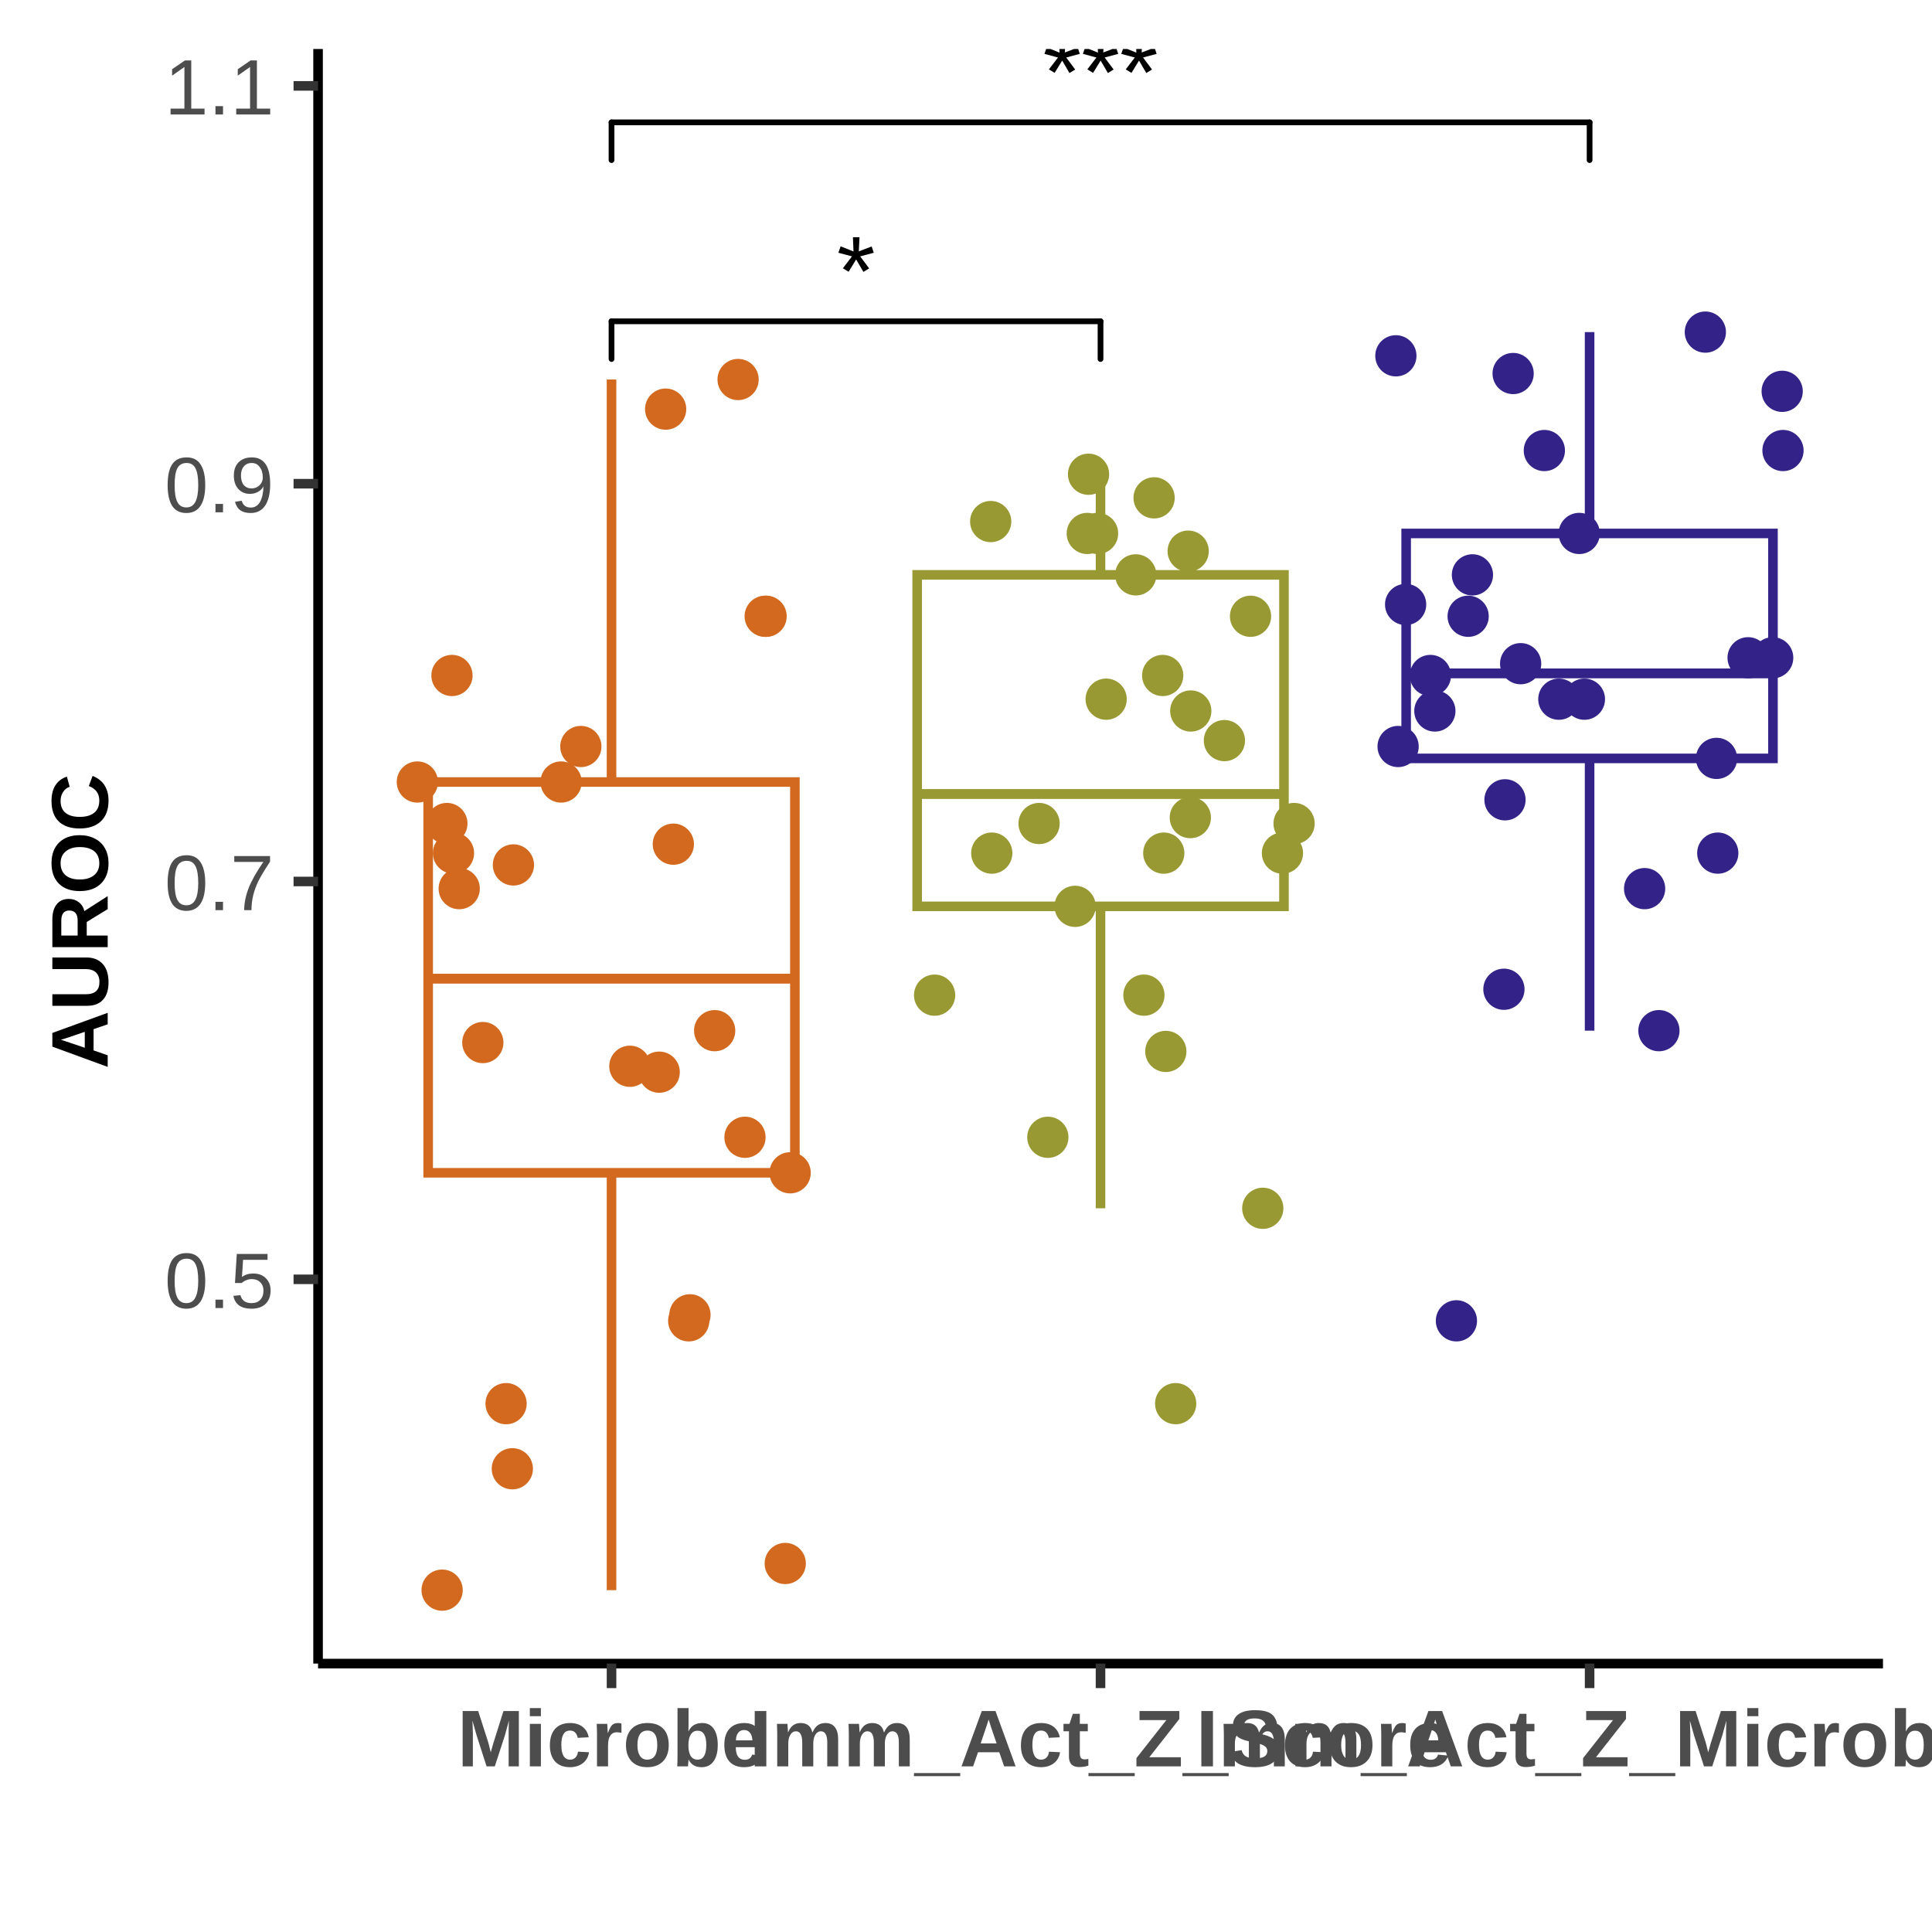
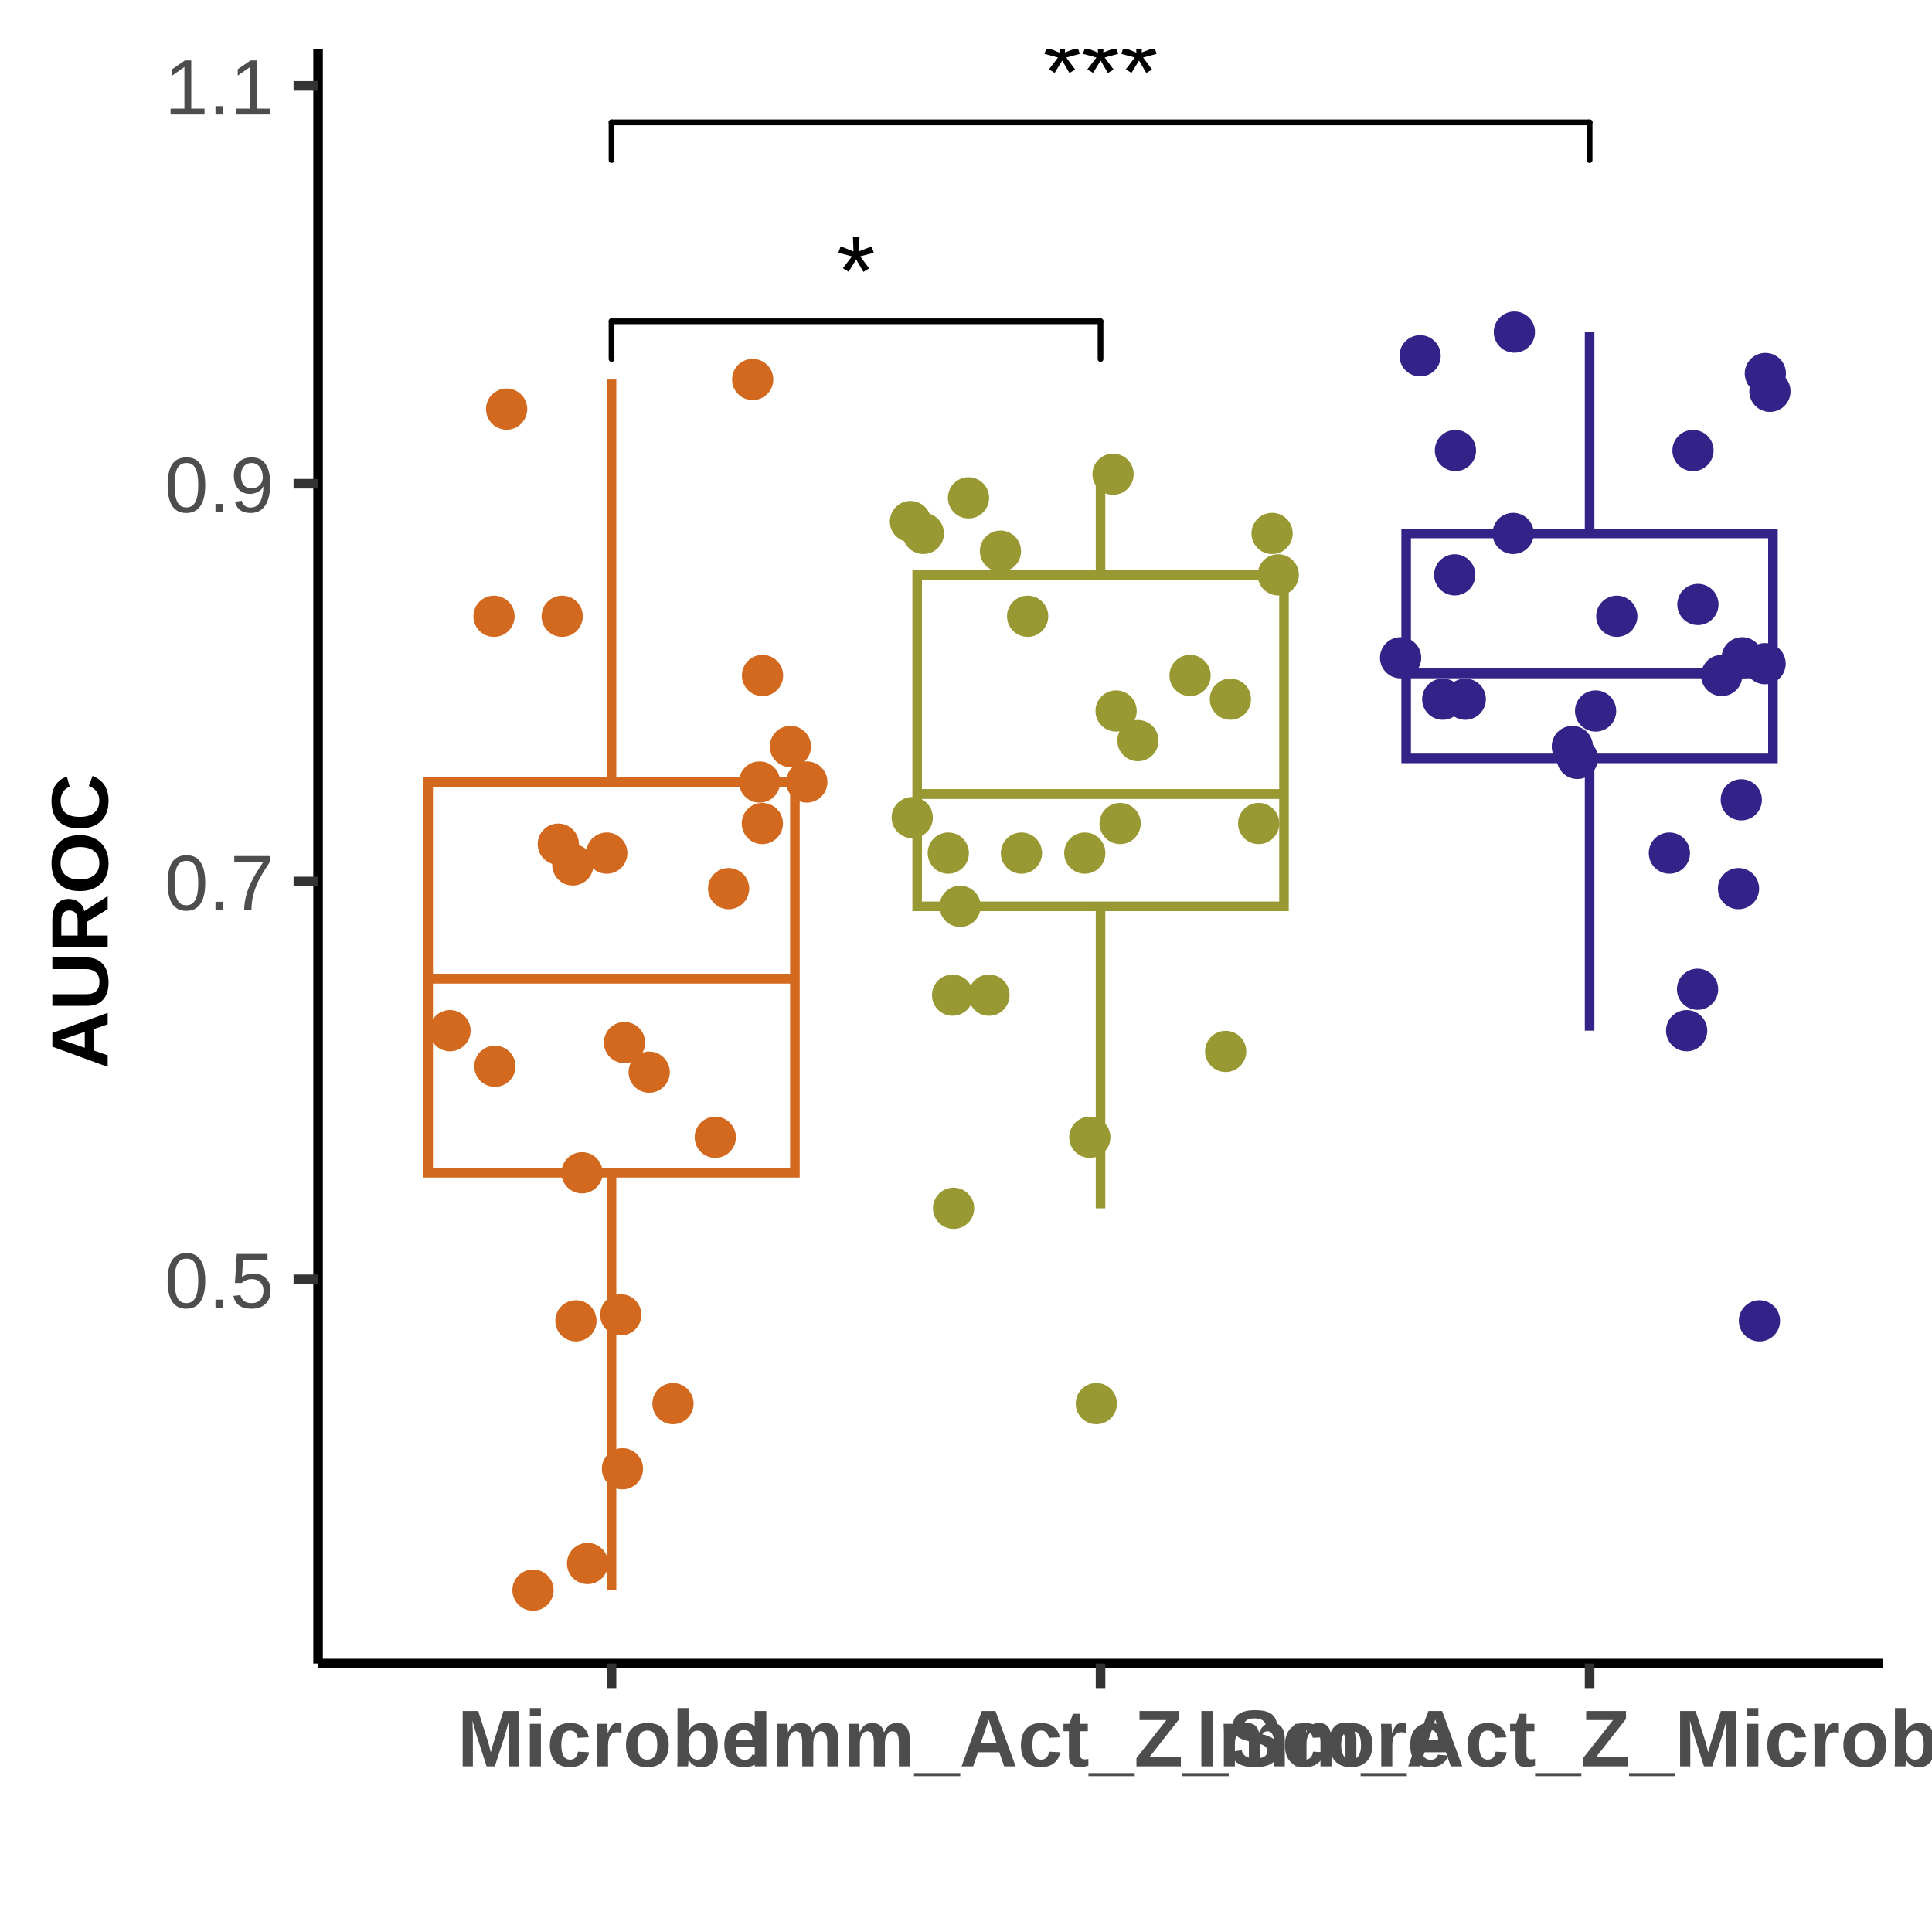
<svg xmlns="http://www.w3.org/2000/svg" class="svglite" width="216.00pt" height="216.00pt" viewBox="0 0 216.00 216.00">
  <defs>
    <style type="text/css">
    .svglite line, .svglite polyline, .svglite polygon, .svglite path, .svglite rect, .svglite circle {
      fill: none;
      stroke: #000000;
      stroke-linecap: round;
      stroke-linejoin: round;
      stroke-miterlimit: 10.00;
    }
    .svglite text {
      white-space: pre;
    }
  </style>
  </defs>
  <rect width="100%" height="100%" style="stroke: none; fill: #FFFFFF;" />
  <defs>
    <clipPath id="cpMC4wMHwyMTYuMDB8MC4wMHwyMTYuMDA=">
      <rect x="0.00" y="0.00" width="216.00" height="216.00" />
    </clipPath>
  </defs>
  <g clip-path="url(#cpMC4wMHwyMTYuMDB8MC4wMHwyMTYuMDA=)">
    <rect x="0.00" y="0.00" width="216.00" height="216.00" style="stroke-width: 1.07; stroke: #FFFFFF; fill: #FFFFFF;" />
  </g>
  <defs>
    <clipPath id="cpMzUuNTZ8MjEwLjUyfDUuNDh8MTg1Ljk5">
      <rect x="35.56" y="5.48" width="174.96" height="180.51" />
    </clipPath>
  </defs>
  <g clip-path="url(#cpMzUuNTZ8MjEwLjUyfDUuNDh8MTg1Ljk5)">
    <rect x="35.56" y="5.48" width="174.96" height="180.51" style="stroke-width: 1.07; stroke: none; fill: #FFFFFF;" />
    <polyline points="35.56,165.27 210.52,165.27 " style="stroke-width: 0.53; stroke: #FFFFFF; stroke-linecap: butt;" />
    <polyline points="35.56,120.79 210.52,120.79 " style="stroke-width: 0.53; stroke: #FFFFFF; stroke-linecap: butt;" />
    <polyline points="35.56,76.32 210.52,76.32 " style="stroke-width: 0.53; stroke: #FFFFFF; stroke-linecap: butt;" />
    <polyline points="35.56,31.84 210.52,31.84 " style="stroke-width: 0.53; stroke: #FFFFFF; stroke-linecap: butt;" />
    <polyline points="35.56,143.03 210.52,143.03 " style="stroke-width: 1.07; stroke: #FFFFFF; stroke-linecap: butt;" />
    <polyline points="35.56,98.55 210.52,98.55 " style="stroke-width: 1.07; stroke: #FFFFFF; stroke-linecap: butt;" />
    <polyline points="35.56,54.08 210.52,54.08 " style="stroke-width: 1.07; stroke: #FFFFFF; stroke-linecap: butt;" />
    <polyline points="35.56,9.60 210.52,9.60 " style="stroke-width: 1.07; stroke: #FFFFFF; stroke-linecap: butt;" />
    <polyline points="68.37,185.99 68.37,5.48 " style="stroke-width: 1.07; stroke: #FFFFFF; stroke-linecap: butt;" />
    <polyline points="123.04,185.99 123.04,5.48 " style="stroke-width: 1.07; stroke: #FFFFFF; stroke-linecap: butt;" />
    <polyline points="177.72,185.99 177.72,5.48 " style="stroke-width: 1.07; stroke: #FFFFFF; stroke-linecap: butt;" />
    <line x1="68.37" y1="87.43" x2="68.37" y2="42.43" style="stroke-width: 1.07; stroke: #D2691E; stroke-linecap: butt;" />
    <line x1="68.37" y1="131.12" x2="68.37" y2="177.78" style="stroke-width: 1.07; stroke: #D2691E; stroke-linecap: butt;" />
    <polygon points="47.87,87.43 47.87,131.12 88.87,131.12 88.87,87.43 47.87,87.43 " style="stroke-width: 1.07; stroke: #D2691E; stroke-linecap: butt; stroke-linejoin: miter; fill: #FFFFFF;" />
    <circle cx="123.04" cy="156.93" r="1.95" style="stroke-width: 0.71; stroke: none;" />
    <line x1="123.04" y1="64.27" x2="123.04" y2="53.02" style="stroke-width: 1.07; stroke: #999933; stroke-linecap: butt;" />
    <line x1="123.04" y1="101.33" x2="123.04" y2="135.09" style="stroke-width: 1.07; stroke: #999933; stroke-linecap: butt;" />
    <polygon points="102.54,64.27 102.54,101.33 143.55,101.33 143.55,64.27 102.54,64.27 " style="stroke-width: 1.07; stroke: #999933; stroke-linecap: butt; stroke-linejoin: miter; fill: #FFFFFF;" />
    <circle cx="177.72" cy="147.67" r="1.95" style="stroke-width: 0.71; stroke: none;" />
    <line x1="177.72" y1="59.64" x2="177.72" y2="37.13" style="stroke-width: 1.07; stroke: #332288; stroke-linecap: butt;" />
    <line x1="177.72" y1="84.79" x2="177.72" y2="115.23" style="stroke-width: 1.07; stroke: #332288; stroke-linecap: butt;" />
    <polygon points="157.21,59.64 157.21,84.79 198.22,84.79 198.22,59.64 157.21,59.64 " style="stroke-width: 1.07; stroke: #332288; stroke-linecap: butt; stroke-linejoin: miter; fill: #FFFFFF;" />
-     <circle cx="56.58" cy="156.93" r="1.95" style="stroke-width: 0.71; stroke: #D2691E; fill: #D2691E;" />
-     <circle cx="121.56" cy="59.64" r="1.95" style="stroke-width: 0.71; stroke: #999933; fill: #999933;" />
-     <circle cx="164.14" cy="68.90" r="1.95" style="stroke-width: 0.71; stroke: #332288; fill: #332288;" />
-     <circle cx="83.29" cy="127.15" r="1.95" style="stroke-width: 0.71; stroke: #D2691E; fill: #D2691E;" />
-     <circle cx="132.84" cy="61.62" r="1.95" style="stroke-width: 0.71; stroke: #999933; fill: #999933;" />
-     <circle cx="169.17" cy="41.76" r="1.95" style="stroke-width: 0.71; stroke: #332288; fill: #332288;" />
-     <circle cx="85.65" cy="68.90" r="1.95" style="stroke-width: 0.71; stroke: #D2691E; fill: #D2691E;" />
-     <circle cx="120.20" cy="101.33" r="1.95" style="stroke-width: 0.71; stroke: #999933; fill: #999933;" />
-     <circle cx="198.19" cy="73.54" r="1.95" style="stroke-width: 0.71; stroke: #332288; fill: #332288;" />
-     <circle cx="62.73" cy="87.43" r="1.95" style="stroke-width: 0.71; stroke: #D2691E; fill: #D2691E;" />
-     <circle cx="141.18" cy="135.09" r="1.95" style="stroke-width: 0.71; stroke: #999933; fill: #999933;" />
-     <circle cx="185.47" cy="115.23" r="1.95" style="stroke-width: 0.71; stroke: #332288; fill: #332288;" />
-     <circle cx="53.98" cy="116.56" r="1.95" style="stroke-width: 0.71; stroke: #D2691E; fill: #D2691E;" />
-     <circle cx="127.89" cy="111.26" r="1.95" style="stroke-width: 0.71; stroke: #999933; fill: #999933;" />
-     <circle cx="192.05" cy="95.38" r="1.95" style="stroke-width: 0.71; stroke: #332288; fill: #332288;" />
-     <circle cx="49.43" cy="177.78" r="1.95" style="stroke-width: 0.71; stroke: #D2691E; fill: #D2691E;" />
-     <circle cx="144.68" cy="92.07" r="1.95" style="stroke-width: 0.71; stroke: #999933; fill: #999933;" />
-     <circle cx="177.14" cy="78.17" r="1.95" style="stroke-width: 0.71; stroke: #332288; fill: #332288;" />
-     <circle cx="50.70" cy="95.38" r="1.95" style="stroke-width: 0.71; stroke: #D2691E; fill: #D2691E;" />
-     <circle cx="133.13" cy="79.49" r="1.95" style="stroke-width: 0.71; stroke: #999933; fill: #999933;" />
-     <circle cx="156.06" cy="39.78" r="1.95" style="stroke-width: 0.71; stroke: #332288; fill: #332288;" />
-     <circle cx="77.00" cy="147.67" r="1.95" style="stroke-width: 0.71; stroke: #D2691E; fill: #D2691E;" />
-     <circle cx="122.71" cy="59.64" r="1.95" style="stroke-width: 0.71; stroke: #999933; fill: #999933;" />
-     <circle cx="168.14" cy="110.60" r="1.95" style="stroke-width: 0.71; stroke: #332288; fill: #332288;" />
-     <circle cx="51.34" cy="99.35" r="1.95" style="stroke-width: 0.71; stroke: #D2691E; fill: #D2691E;" />
-     <circle cx="104.49" cy="111.26" r="1.95" style="stroke-width: 0.71; stroke: #999933; fill: #999933;" />
-     <circle cx="183.87" cy="99.35" r="1.95" style="stroke-width: 0.71; stroke: #332288; fill: #332288;" />
-     <circle cx="82.52" cy="42.43" r="1.95" style="stroke-width: 0.71; stroke: #D2691E; fill: #D2691E;" />
-     <circle cx="117.15" cy="127.15" r="1.95" style="stroke-width: 0.71; stroke: #999933; fill: #999933;" />
-     <circle cx="191.91" cy="84.79" r="1.95" style="stroke-width: 0.71; stroke: #332288; fill: #332288;" />
-     <circle cx="73.70" cy="119.87" r="1.95" style="stroke-width: 0.71; stroke: #D2691E; fill: #D2691E;" />
-     <circle cx="131.44" cy="156.93" r="1.95" style="stroke-width: 0.71; stroke: #999933; fill: #999933;" />
-     <circle cx="162.83" cy="147.67" r="1.95" style="stroke-width: 0.71; stroke: #332288; fill: #332288;" />
-     <circle cx="50.53" cy="75.52" r="1.95" style="stroke-width: 0.71; stroke: #D2691E; fill: #D2691E;" />
-     <circle cx="129.03" cy="55.66" r="1.95" style="stroke-width: 0.71; stroke: #999933; fill: #999933;" />
-     <circle cx="199.25" cy="43.75" r="1.95" style="stroke-width: 0.71; stroke: #332288; fill: #332288;" />
-     <circle cx="57.40" cy="96.70" r="1.95" style="stroke-width: 0.71; stroke: #D2691E; fill: #D2691E;" />
-     <circle cx="126.98" cy="64.27" r="1.95" style="stroke-width: 0.71; stroke: #999933; fill: #999933;" />
-     <circle cx="172.66" cy="50.37" r="1.95" style="stroke-width: 0.71; stroke: #332288; fill: #332288;" />
-     <circle cx="77.14" cy="147.00" r="1.95" style="stroke-width: 0.71; stroke: #D2691E; fill: #D2691E;" />
-     <circle cx="133.08" cy="91.41" r="1.95" style="stroke-width: 0.71; stroke: #999933; fill: #999933;" />
-     <circle cx="168.26" cy="89.42" r="1.95" style="stroke-width: 0.71; stroke: #332288; fill: #332288;" />
-     <circle cx="85.55" cy="68.90" r="1.95" style="stroke-width: 0.71; stroke: #D2691E; fill: #D2691E;" />
-     <circle cx="139.81" cy="68.90" r="1.95" style="stroke-width: 0.71; stroke: #999933; fill: #999933;" />
-     <circle cx="190.66" cy="37.13" r="1.95" style="stroke-width: 0.71; stroke: #332288; fill: #332288;" />
-     <circle cx="74.42" cy="45.74" r="1.95" style="stroke-width: 0.71; stroke: #D2691E; fill: #D2691E;" />
-     <circle cx="130.34" cy="117.55" r="1.95" style="stroke-width: 0.71; stroke: #999933; fill: #999933;" />
-     <circle cx="164.62" cy="64.27" r="1.95" style="stroke-width: 0.71; stroke: #332288; fill: #332288;" />
-     <circle cx="64.94" cy="83.46" r="1.95" style="stroke-width: 0.71; stroke: #D2691E; fill: #D2691E;" />
-     <circle cx="110.88" cy="95.38" r="1.95" style="stroke-width: 0.71; stroke: #999933; fill: #999933;" />
-     <circle cx="176.56" cy="59.64" r="1.95" style="stroke-width: 0.71; stroke: #332288; fill: #332288;" />
-     <circle cx="49.96" cy="92.07" r="1.95" style="stroke-width: 0.71; stroke: #D2691E; fill: #D2691E;" />
-     <circle cx="116.17" cy="92.07" r="1.95" style="stroke-width: 0.71; stroke: #999933; fill: #999933;" />
-     <circle cx="199.34" cy="50.37" r="1.95" style="stroke-width: 0.71; stroke: #332288; fill: #332288;" />
-     <circle cx="46.66" cy="87.43" r="1.95" style="stroke-width: 0.71; stroke: #D2691E; fill: #D2691E;" />
-     <circle cx="129.99" cy="75.52" r="1.95" style="stroke-width: 0.71; stroke: #999933; fill: #999933;" />
-     <circle cx="157.15" cy="67.58" r="1.95" style="stroke-width: 0.71; stroke: #332288; fill: #332288;" />
-     <circle cx="87.79" cy="174.80" r="1.95" style="stroke-width: 0.71; stroke: #D2691E; fill: #D2691E;" />
-     <circle cx="110.76" cy="58.31" r="1.95" style="stroke-width: 0.71; stroke: #999933; fill: #999933;" />
-     <circle cx="160.42" cy="79.49" r="1.95" style="stroke-width: 0.71; stroke: #332288; fill: #332288;" />
-     <circle cx="75.28" cy="94.38" r="1.95" style="stroke-width: 0.71; stroke: #D2691E; fill: #D2691E;" />
-     <circle cx="136.89" cy="82.80" r="1.95" style="stroke-width: 0.71; stroke: #999933; fill: #999933;" />
-     <circle cx="174.28" cy="78.17" r="1.95" style="stroke-width: 0.71; stroke: #332288; fill: #332288;" />
-     <circle cx="70.42" cy="119.21" r="1.95" style="stroke-width: 0.71; stroke: #D2691E; fill: #D2691E;" />
-     <circle cx="143.38" cy="95.38" r="1.95" style="stroke-width: 0.71; stroke: #999933; fill: #999933;" />
-     <circle cx="156.31" cy="83.46" r="1.95" style="stroke-width: 0.71; stroke: #332288; fill: #332288;" />
-     <circle cx="79.90" cy="115.23" r="1.95" style="stroke-width: 0.71; stroke: #D2691E; fill: #D2691E;" />
-     <circle cx="123.67" cy="78.17" r="1.95" style="stroke-width: 0.71; stroke: #999933; fill: #999933;" />
-     <circle cx="195.44" cy="73.54" r="1.95" style="stroke-width: 0.71; stroke: #332288; fill: #332288;" />
-     <circle cx="88.34" cy="131.12" r="1.95" style="stroke-width: 0.71; stroke: #D2691E; fill: #D2691E;" />
-     <circle cx="130.11" cy="95.38" r="1.95" style="stroke-width: 0.71; stroke: #999933; fill: #999933;" />
-     <circle cx="159.92" cy="75.52" r="1.95" style="stroke-width: 0.71; stroke: #332288; fill: #332288;" />
-     <circle cx="57.28" cy="164.21" r="1.95" style="stroke-width: 0.71; stroke: #D2691E; fill: #D2691E;" />
-     <circle cx="121.70" cy="53.02" r="1.95" style="stroke-width: 0.71; stroke: #999933; fill: #999933;" />
-     <circle cx="170.01" cy="74.20" r="1.95" style="stroke-width: 0.71; stroke: #332288; fill: #332288;" />
+     <circle cx="75.24" cy="156.93" r="1.95" style="stroke-width: 0.71; stroke: #D2691E; fill: #D2691E;" />
+     <circle cx="103.23" cy="59.64" r="1.95" style="stroke-width: 0.71; stroke: #999933; fill: #999933;" />
+     <circle cx="180.76" cy="68.90" r="1.95" style="stroke-width: 0.71; stroke: #332288; fill: #332288;" />
+     <circle cx="79.97" cy="127.15" r="1.95" style="stroke-width: 0.71; stroke: #D2691E; fill: #D2691E;" />
+     <circle cx="111.85" cy="61.62" r="1.95" style="stroke-width: 0.71; stroke: #999933; fill: #999933;" />
+     <circle cx="197.37" cy="41.76" r="1.95" style="stroke-width: 0.71; stroke: #332288; fill: #332288;" />
+     <circle cx="62.85" cy="68.90" r="1.95" style="stroke-width: 0.71; stroke: #D2691E; fill: #D2691E;" />
+     <circle cx="107.34" cy="101.33" r="1.95" style="stroke-width: 0.71; stroke: #999933; fill: #999933;" />
+     <circle cx="194.78" cy="73.54" r="1.95" style="stroke-width: 0.71; stroke: #332288; fill: #332288;" />
+     <circle cx="90.20" cy="87.43" r="1.95" style="stroke-width: 0.71; stroke: #D2691E; fill: #D2691E;" />
+     <circle cx="106.61" cy="135.09" r="1.95" style="stroke-width: 0.71; stroke: #999933; fill: #999933;" />
+     <circle cx="188.57" cy="115.23" r="1.95" style="stroke-width: 0.71; stroke: #332288; fill: #332288;" />
+     <circle cx="69.82" cy="116.56" r="1.95" style="stroke-width: 0.71; stroke: #D2691E; fill: #D2691E;" />
+     <circle cx="110.57" cy="111.26" r="1.95" style="stroke-width: 0.71; stroke: #999933; fill: #999933;" />
+     <circle cx="186.64" cy="95.38" r="1.95" style="stroke-width: 0.71; stroke: #332288; fill: #332288;" />
+     <circle cx="59.59" cy="177.78" r="1.95" style="stroke-width: 0.71; stroke: #D2691E; fill: #D2691E;" />
+     <circle cx="140.72" cy="92.07" r="1.95" style="stroke-width: 0.71; stroke: #999933; fill: #999933;" />
+     <circle cx="163.82" cy="78.17" r="1.95" style="stroke-width: 0.71; stroke: #332288; fill: #332288;" />
+     <circle cx="67.84" cy="95.38" r="1.95" style="stroke-width: 0.71; stroke: #D2691E; fill: #D2691E;" />
+     <circle cx="124.78" cy="79.49" r="1.95" style="stroke-width: 0.71; stroke: #999933; fill: #999933;" />
+     <circle cx="158.77" cy="39.78" r="1.95" style="stroke-width: 0.71; stroke: #332288; fill: #332288;" />
+     <circle cx="64.39" cy="147.67" r="1.95" style="stroke-width: 0.71; stroke: #D2691E; fill: #D2691E;" />
+     <circle cx="142.22" cy="59.64" r="1.95" style="stroke-width: 0.71; stroke: #999933; fill: #999933;" />
+     <circle cx="189.79" cy="110.60" r="1.95" style="stroke-width: 0.71; stroke: #332288; fill: #332288;" />
+     <circle cx="81.46" cy="99.35" r="1.95" style="stroke-width: 0.71; stroke: #D2691E; fill: #D2691E;" />
+     <circle cx="106.50" cy="111.26" r="1.95" style="stroke-width: 0.71; stroke: #999933; fill: #999933;" />
+     <circle cx="194.37" cy="99.35" r="1.95" style="stroke-width: 0.71; stroke: #332288; fill: #332288;" />
+     <circle cx="84.15" cy="42.43" r="1.95" style="stroke-width: 0.71; stroke: #D2691E; fill: #D2691E;" />
+     <circle cx="121.84" cy="127.15" r="1.95" style="stroke-width: 0.71; stroke: #999933; fill: #999933;" />
+     <circle cx="176.35" cy="84.79" r="1.95" style="stroke-width: 0.71; stroke: #332288; fill: #332288;" />
+     <circle cx="72.58" cy="119.87" r="1.95" style="stroke-width: 0.71; stroke: #D2691E; fill: #D2691E;" />
+     <circle cx="122.57" cy="156.93" r="1.95" style="stroke-width: 0.71; stroke: #999933; fill: #999933;" />
+     <circle cx="196.71" cy="147.67" r="1.95" style="stroke-width: 0.71; stroke: #332288; fill: #332288;" />
+     <circle cx="85.25" cy="75.52" r="1.95" style="stroke-width: 0.71; stroke: #D2691E; fill: #D2691E;" />
+     <circle cx="108.28" cy="55.66" r="1.95" style="stroke-width: 0.71; stroke: #999933; fill: #999933;" />
+     <circle cx="197.88" cy="43.75" r="1.95" style="stroke-width: 0.71; stroke: #332288; fill: #332288;" />
+     <circle cx="64.04" cy="96.70" r="1.95" style="stroke-width: 0.71; stroke: #D2691E; fill: #D2691E;" />
+     <circle cx="142.91" cy="64.27" r="1.95" style="stroke-width: 0.71; stroke: #999933; fill: #999933;" />
+     <circle cx="189.28" cy="50.37" r="1.95" style="stroke-width: 0.71; stroke: #332288; fill: #332288;" />
+     <circle cx="69.40" cy="147.00" r="1.95" style="stroke-width: 0.71; stroke: #D2691E; fill: #D2691E;" />
+     <circle cx="101.99" cy="91.41" r="1.95" style="stroke-width: 0.71; stroke: #999933; fill: #999933;" />
+     <circle cx="194.68" cy="89.42" r="1.95" style="stroke-width: 0.71; stroke: #332288; fill: #332288;" />
+     <circle cx="55.23" cy="68.90" r="1.95" style="stroke-width: 0.71; stroke: #D2691E; fill: #D2691E;" />
+     <circle cx="114.89" cy="68.90" r="1.95" style="stroke-width: 0.71; stroke: #999933; fill: #999933;" />
+     <circle cx="169.31" cy="37.13" r="1.95" style="stroke-width: 0.71; stroke: #332288; fill: #332288;" />
+     <circle cx="56.64" cy="45.74" r="1.95" style="stroke-width: 0.71; stroke: #D2691E; fill: #D2691E;" />
+     <circle cx="137.03" cy="117.55" r="1.95" style="stroke-width: 0.71; stroke: #999933; fill: #999933;" />
+     <circle cx="162.64" cy="64.27" r="1.95" style="stroke-width: 0.71; stroke: #332288; fill: #332288;" />
+     <circle cx="88.37" cy="83.46" r="1.95" style="stroke-width: 0.71; stroke: #D2691E; fill: #D2691E;" />
+     <circle cx="106.02" cy="95.38" r="1.95" style="stroke-width: 0.71; stroke: #999933; fill: #999933;" />
+     <circle cx="169.17" cy="59.64" r="1.95" style="stroke-width: 0.71; stroke: #332288; fill: #332288;" />
+     <circle cx="85.23" cy="92.07" r="1.95" style="stroke-width: 0.71; stroke: #D2691E; fill: #D2691E;" />
+     <circle cx="125.23" cy="92.07" r="1.95" style="stroke-width: 0.71; stroke: #999933; fill: #999933;" />
+     <circle cx="162.72" cy="50.37" r="1.95" style="stroke-width: 0.71; stroke: #332288; fill: #332288;" />
+     <circle cx="84.92" cy="87.43" r="1.95" style="stroke-width: 0.71; stroke: #D2691E; fill: #D2691E;" />
+     <circle cx="133.05" cy="75.52" r="1.95" style="stroke-width: 0.71; stroke: #999933; fill: #999933;" />
+     <circle cx="189.83" cy="67.58" r="1.95" style="stroke-width: 0.71; stroke: #332288; fill: #332288;" />
+     <circle cx="65.69" cy="174.80" r="1.95" style="stroke-width: 0.71; stroke: #D2691E; fill: #D2691E;" />
+     <circle cx="101.79" cy="58.31" r="1.95" style="stroke-width: 0.71; stroke: #999933; fill: #999933;" />
+     <circle cx="178.39" cy="79.49" r="1.95" style="stroke-width: 0.71; stroke: #332288; fill: #332288;" />
+     <circle cx="62.42" cy="94.38" r="1.95" style="stroke-width: 0.71; stroke: #D2691E; fill: #D2691E;" />
+     <circle cx="127.22" cy="82.80" r="1.95" style="stroke-width: 0.71; stroke: #999933; fill: #999933;" />
+     <circle cx="161.30" cy="78.17" r="1.95" style="stroke-width: 0.71; stroke: #332288; fill: #332288;" />
+     <circle cx="55.33" cy="119.21" r="1.95" style="stroke-width: 0.71; stroke: #D2691E; fill: #D2691E;" />
+     <circle cx="114.20" cy="95.38" r="1.95" style="stroke-width: 0.71; stroke: #999933; fill: #999933;" />
+     <circle cx="175.79" cy="83.46" r="1.95" style="stroke-width: 0.71; stroke: #332288; fill: #332288;" />
+     <circle cx="50.31" cy="115.23" r="1.95" style="stroke-width: 0.71; stroke: #D2691E; fill: #D2691E;" />
+     <circle cx="137.56" cy="78.17" r="1.95" style="stroke-width: 0.71; stroke: #999933; fill: #999933;" />
+     <circle cx="156.59" cy="73.54" r="1.95" style="stroke-width: 0.71; stroke: #332288; fill: #332288;" />
+     <circle cx="65.07" cy="131.12" r="1.95" style="stroke-width: 0.71; stroke: #D2691E; fill: #D2691E;" />
+     <circle cx="121.28" cy="95.38" r="1.95" style="stroke-width: 0.71; stroke: #999933; fill: #999933;" />
+     <circle cx="192.49" cy="75.52" r="1.95" style="stroke-width: 0.71; stroke: #332288; fill: #332288;" />
+     <circle cx="69.59" cy="164.21" r="1.95" style="stroke-width: 0.71; stroke: #D2691E; fill: #D2691E;" />
+     <circle cx="124.44" cy="53.02" r="1.95" style="stroke-width: 0.71; stroke: #999933; fill: #999933;" />
+     <circle cx="197.34" cy="74.20" r="1.95" style="stroke-width: 0.71; stroke: #332288; fill: #332288;" />
    <text x="123.04" y="11.88" text-anchor="middle" style="font-size: 11.04px; font-family: &quot;Liberation Sans&quot;;" textLength="16.55px" lengthAdjust="spacingAndGlyphs">***</text>
    <line x1="177.72" y1="17.90" x2="177.72" y2="13.68" style="stroke-width: 0.64;" />
    <line x1="177.72" y1="13.68" x2="68.37" y2="13.68" style="stroke-width: 0.64;" />
    <line x1="68.37" y1="13.68" x2="68.37" y2="17.90" style="stroke-width: 0.64;" />
    <text x="95.71" y="34.12" text-anchor="middle" style="font-size: 11.04px; font-family: &quot;Liberation Sans&quot;;" textLength="5.52px" lengthAdjust="spacingAndGlyphs">*</text>
    <line x1="123.04" y1="40.14" x2="123.04" y2="35.92" style="stroke-width: 0.64;" />
    <line x1="123.04" y1="35.92" x2="68.37" y2="35.92" style="stroke-width: 0.64;" />
    <line x1="68.37" y1="35.92" x2="68.37" y2="40.14" style="stroke-width: 0.64;" />
    <polyline points="47.87,109.41 88.87,109.41 " style="stroke-width: 1.07; stroke: #D2691E; stroke-linecap: butt;" />
    <polyline points="68.37,109.41 68.37,109.41 " style="stroke-width: 1.07; stroke: #D2691E; stroke-linecap: butt;" />
    <polyline points="47.87,109.41 88.87,109.41 " style="stroke-width: 1.07; stroke: #D2691E; stroke-linecap: butt;" />
    <polyline points="102.54,88.77 143.55,88.77 " style="stroke-width: 1.07; stroke: #999933; stroke-linecap: butt;" />
    <polyline points="123.04,88.77 123.04,88.77 " style="stroke-width: 1.07; stroke: #999933; stroke-linecap: butt;" />
    <polyline points="102.54,88.77 143.55,88.77 " style="stroke-width: 1.07; stroke: #999933; stroke-linecap: butt;" />
    <polyline points="157.21,75.28 198.22,75.28 " style="stroke-width: 1.07; stroke: #332288; stroke-linecap: butt;" />
    <polyline points="177.72,75.28 177.72,75.28 " style="stroke-width: 1.07; stroke: #332288; stroke-linecap: butt;" />
    <polyline points="157.21,75.28 198.22,75.28 " style="stroke-width: 1.07; stroke: #332288; stroke-linecap: butt;" />
  </g>
  <g clip-path="url(#cpMC4wMHwyMTYuMDB8MC4wMHwyMTYuMDA=)">
    <polyline points="35.56,185.99 35.56,5.48 " style="stroke-width: 1.07; stroke-linecap: butt;" />
    <text x="30.63" y="146.24" text-anchor="end" style="font-size: 8.80px;fill: #4D4D4D; font-family: &quot;Liberation Sans&quot;;" textLength="13.98px" lengthAdjust="spacingAndGlyphs">0.5</text>
    <text x="30.63" y="101.76" text-anchor="end" style="font-size: 8.80px;fill: #4D4D4D; font-family: &quot;Liberation Sans&quot;;" textLength="13.98px" lengthAdjust="spacingAndGlyphs">0.7</text>
    <text x="30.63" y="57.28" text-anchor="end" style="font-size: 8.80px;fill: #4D4D4D; font-family: &quot;Liberation Sans&quot;;" textLength="13.98px" lengthAdjust="spacingAndGlyphs">0.9</text>
    <text x="30.63" y="12.80" text-anchor="end" style="font-size: 8.80px;fill: #4D4D4D; font-family: &quot;Liberation Sans&quot;;" textLength="13.98px" lengthAdjust="spacingAndGlyphs">1.1</text>
    <polyline points="32.82,143.03 35.56,143.03 " style="stroke-width: 1.07; stroke: #333333; stroke-linecap: butt;" />
    <polyline points="32.82,98.55 35.56,98.55 " style="stroke-width: 1.07; stroke: #333333; stroke-linecap: butt;" />
    <polyline points="32.82,54.08 35.56,54.08 " style="stroke-width: 1.07; stroke: #333333; stroke-linecap: butt;" />
    <polyline points="32.82,9.60 35.56,9.60 " style="stroke-width: 1.07; stroke: #333333; stroke-linecap: butt;" />
    <polyline points="35.56,185.99 210.52,185.99 " style="stroke-width: 1.07; stroke-linecap: butt;" />
    <polyline points="68.37,188.73 68.37,185.99 " style="stroke-width: 1.07; stroke: #333333; stroke-linecap: butt;" />
    <polyline points="123.04,188.73 123.04,185.99 " style="stroke-width: 1.07; stroke: #333333; stroke-linecap: butt;" />
    <polyline points="177.72,188.73 177.72,185.99 " style="stroke-width: 1.07; stroke: #333333; stroke-linecap: butt;" />
    <text x="68.37" y="197.48" text-anchor="middle" style="font-size: 9.00px; font-weight: bold;fill: #4D4D4D; font-family: &quot;Liberation Sans&quot;;" textLength="40.54px" lengthAdjust="spacingAndGlyphs">Microbe</text>
    <text x="123.04" y="197.48" text-anchor="middle" style="font-size: 9.00px; font-weight: bold;fill: #4D4D4D; font-family: &quot;Liberation Sans&quot;;" textLength="87.26px" lengthAdjust="spacingAndGlyphs">Imm_Act_Z_Score</text>
    <text x="177.72" y="197.48" text-anchor="middle" style="font-size: 9.00px; font-weight: bold;fill: #4D4D4D; font-family: &quot;Liberation Sans&quot;;" textLength="99.27px" lengthAdjust="spacingAndGlyphs">Imm_Act_Z_Microbe</text>
    <text transform="translate(12.04,103.00) rotate(-90)" text-anchor="middle" style="font-size: 9.00px; font-weight: bold; font-family: &quot;Liberation Sans&quot;;" textLength="35.19px" lengthAdjust="spacingAndGlyphs">AUROC</text>
  </g>
</svg>
